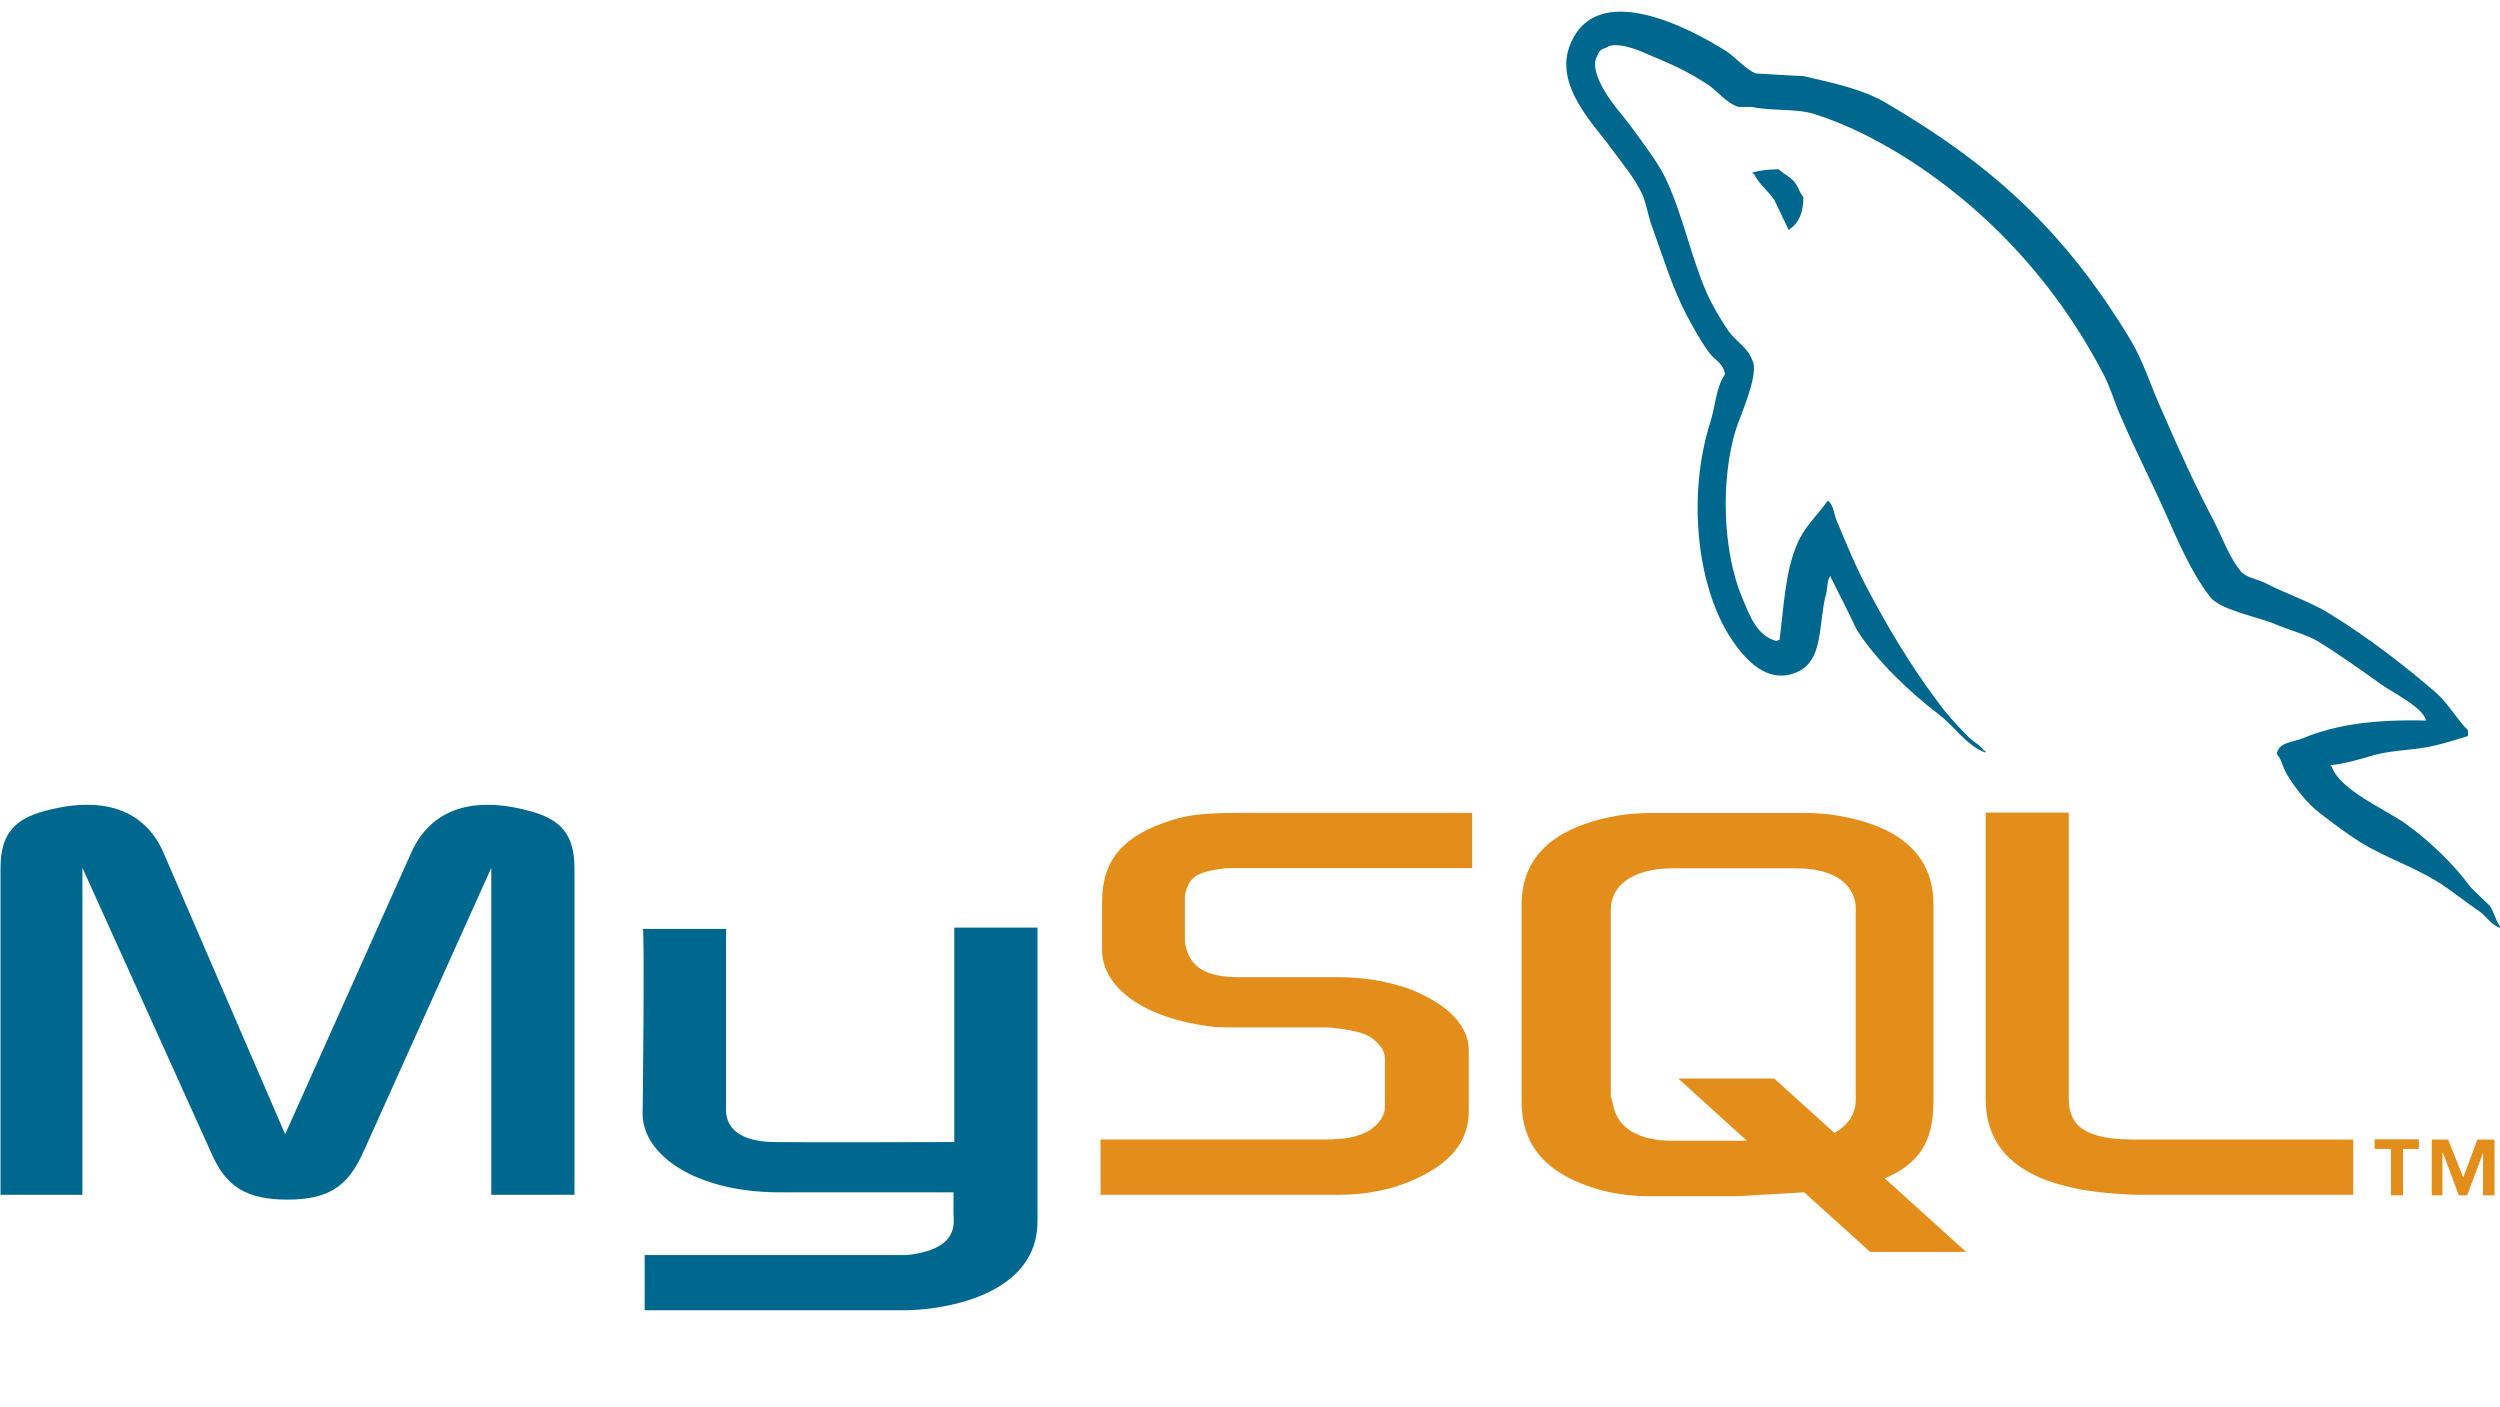
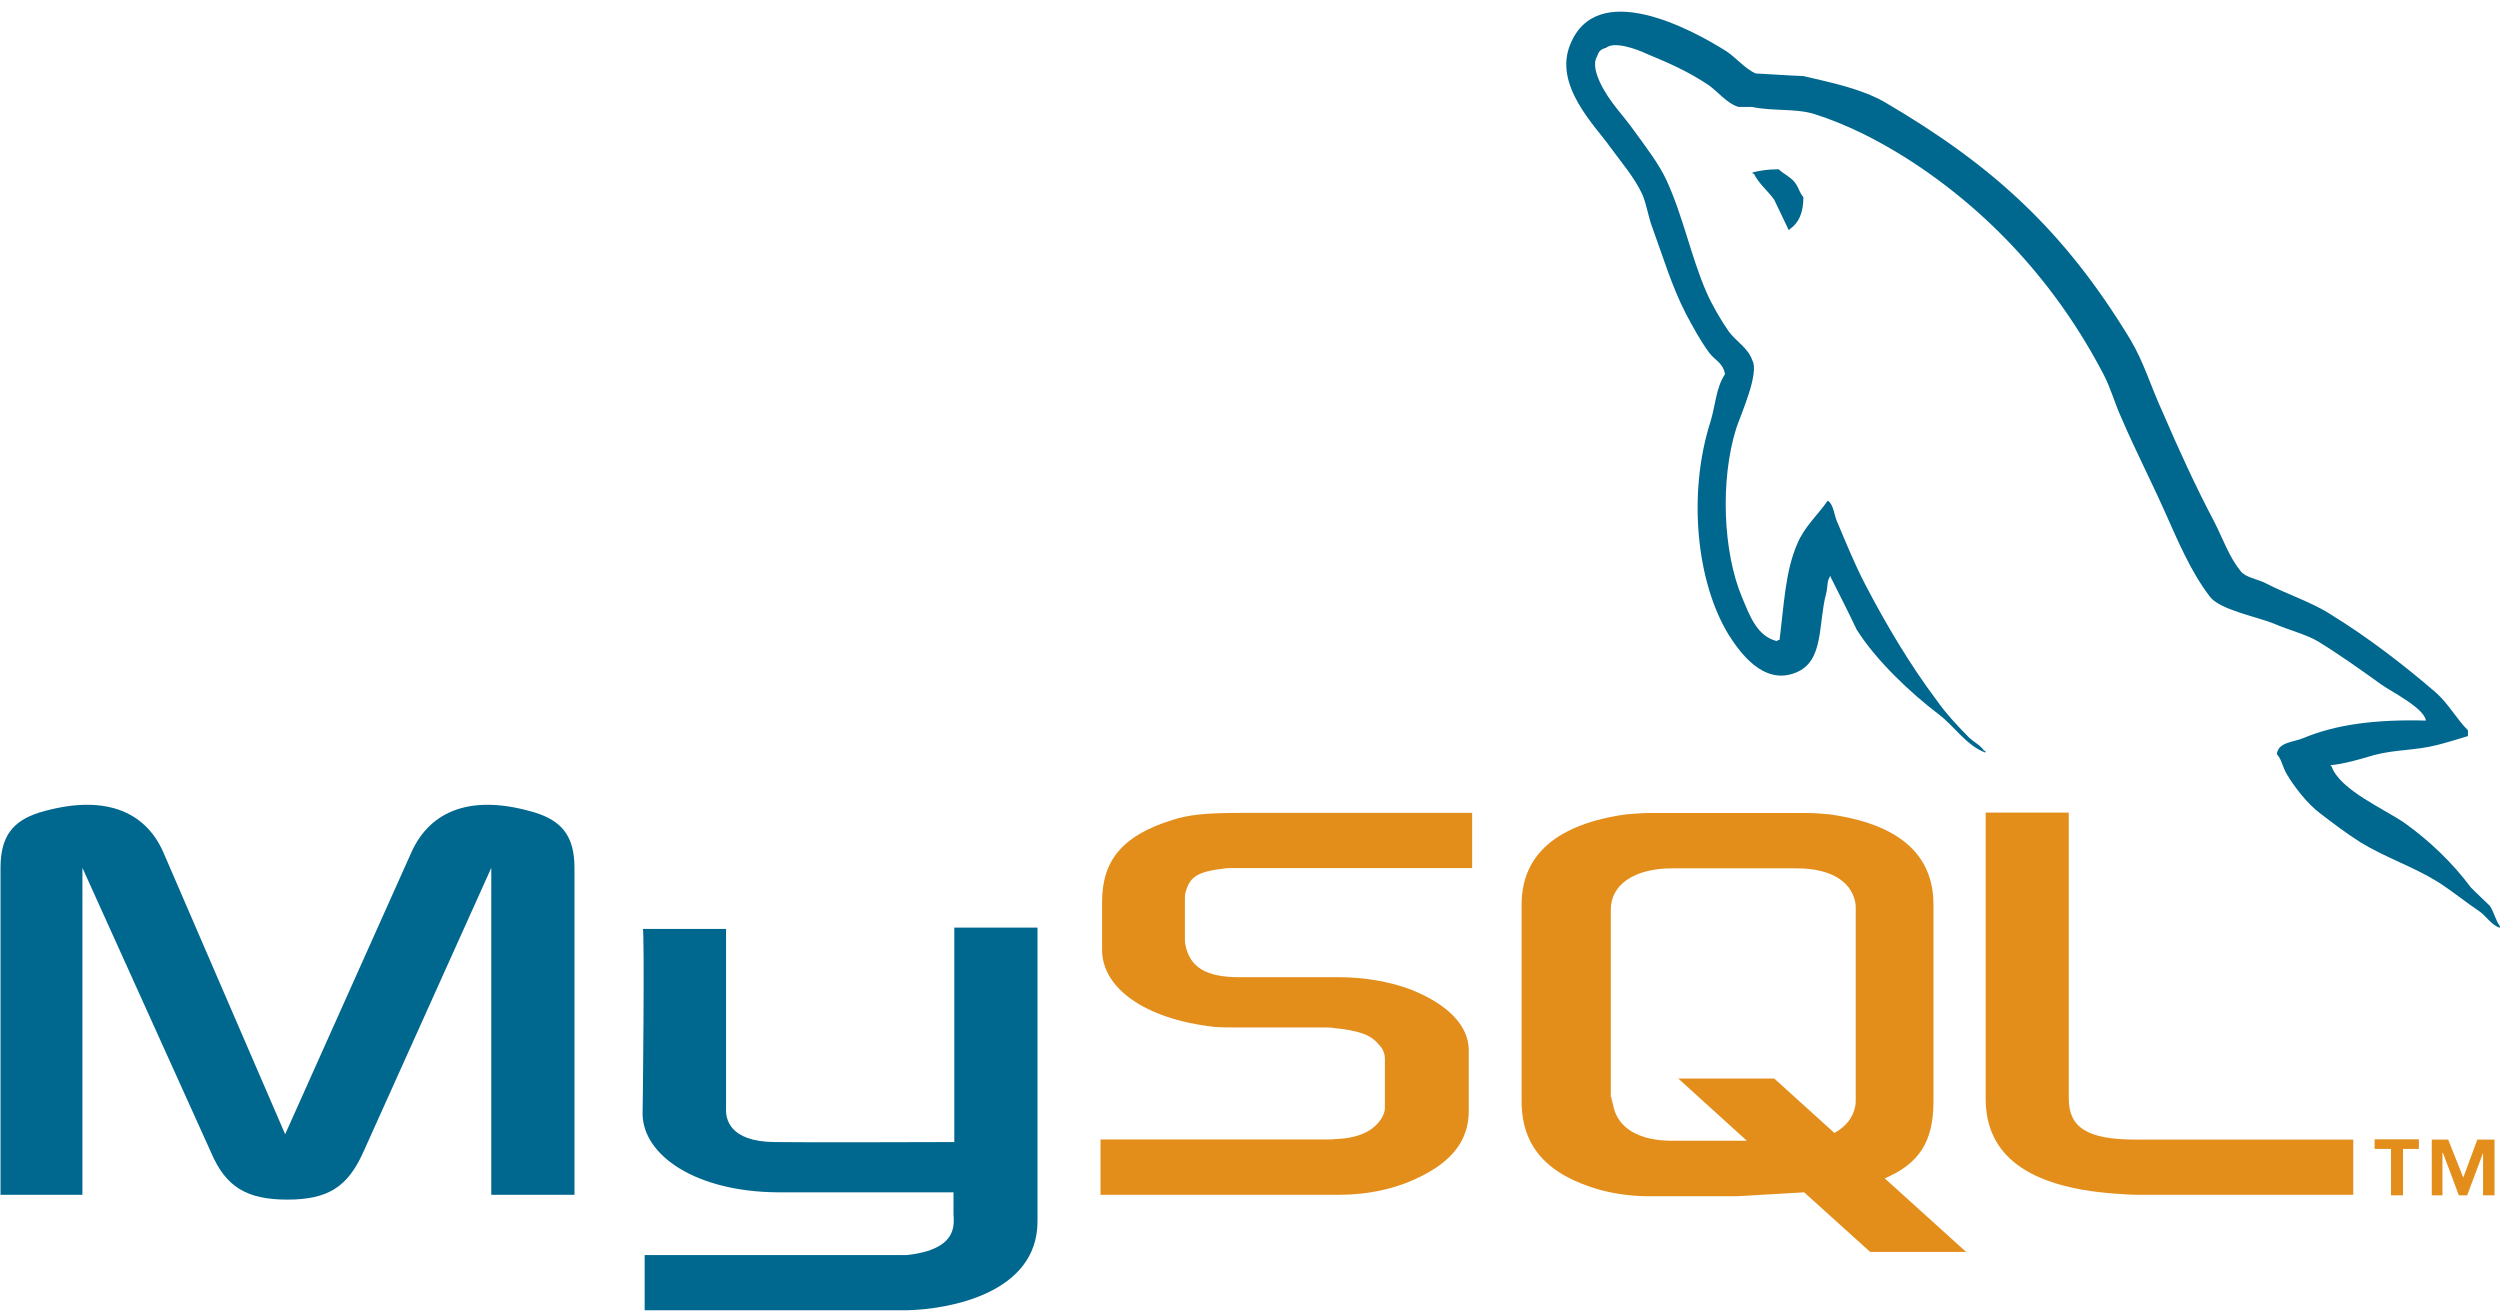
- <svg xmlns="http://www.w3.org/2000/svg" version="1.1" id="Layer_1" x="0px" y="0px" viewBox="0 0 1920 1080" style="enable-background:new 0 0 1920 1080;" xml:space="preserve">
+ <svg xmlns="http://www.w3.org/2000/svg" version="1.1" id="Layer_1" x="0px" y="0px" viewBox="0 0 1920 1006.3" style="enable-background:new 0 0 1920 1006.3;" xml:space="preserve">
  <style type="text/css">
	.st0{fill-rule:evenodd;clip-rule:evenodd;fill:#00678F;}
	.st1{fill-rule:evenodd;clip-rule:evenodd;fill:#E38D1A;}
</style>
  <g>
-     <path class="st0" d="M0,917.6h63.3V666.5l98.9,218.8c11.2,26.2,27.2,36,58.5,36c31.2,0,46.2-9.8,58.1-36l98.5-218.8v251.1h63.9   V666.5c0-24.4-9.8-36-30.2-42.4c-48.3-14.6-80.5-2-95.1,30.6l-96.9,216.4l-93.5-216.4c-14.2-32.6-46.8-45.2-95.5-30.6   c-20,6.4-29.6,18-29.6,42.4v251.1H0z" />
+     <path class="st0" d="M0,917.6h63.3V666.5l98.9,218.8c11.2,26.2,27.2,36,58.5,36c31.2,0,46.2-9.8,58.1-36l98.5-218.8v251.1h63.9   V666.5c0-24.4-9.8-36-30.2-42.4c-48.3-14.6-80.5-2-95.1,30.6L219,871.1l-93.5-216.4c-14.2-32.6-46.8-45.2-95.5-30.6   c-20,6.4-29.6,18-29.6,42.4v251.1H0z" />
    <path class="st0" d="M493.7,713.4h63.9v137.9c-0.4,7.8,2.4,25.4,37,25.8c18,0.4,137.3,0,138.3,0V712.4h63.9c0,0,0,224.6,0,225.6   c0,55.7-68.7,67.7-100.9,68.3H495.1v-42.4c0.4,0,200.8,0,201.2,0c40.8-4.4,36-24.8,36-31.6v-16.6H597.4   c-62.9-0.4-103.3-28.2-103.9-59.9C493.7,852.7,495.1,714.4,493.7,713.4L493.7,713.4z" />
    <path class="st0" d="M1863.1,553.4c-39-1-69.3,3-94.5,13.6c-7.4,3-19,3-20,12.2c3.8,3.8,4.4,10.2,7.8,15.6   c5.8,9.8,16,22.8,25.4,29.8c10.2,7.8,20.4,15.6,31.2,22.4c19,11.6,40.4,18.6,59.1,30.2c10.8,6.8,21.4,15.6,32.2,22.8   c5.4,3.8,8.8,10.2,15.6,12.6c0-0.4,0-1,0-1.4c-3.4-4.4-4.4-10.8-7.8-15.6c-4.8-4.8-9.8-9.2-14.6-14.2c-14.2-19-31.6-35.6-50.7-49.3   c-15.6-10.8-49.7-25.4-56.1-43.4c0,0-0.4-0.4-1-1c10.8-1,23.4-4.8,33.6-7.8c16.6-4.4,31.6-3.4,48.7-7.8c7.8-2,15.6-4.4,23.4-6.8   c0-1.4,0-3,0-4.4c-8.8-8.8-15-20.4-24.4-28.8c-24.8-21.4-52.1-42.4-80.5-59.9c-15-9.8-34.6-16-50.7-24.4c-5.8-3-15.6-4.4-19-9.2   c-8.8-10.8-13.6-24.8-20-37.4c-14.2-26.8-27.8-56.5-40-84.9c-8.8-19-14.2-38-24.8-55.7c-50.3-82.9-104.7-133.1-188.6-182.2   c-18-10.2-39.4-14.6-62.5-20c-12.2-0.4-24.4-1.4-36.6-2c-7.8-3.4-15.6-12.6-22.4-17c-27.8-17.6-99.5-55.7-119.9-5.4   c-13.2,31.6,19.4,62.9,30.6,78.9c8.2,11.2,19,23.8,24.8,36.6c3.4,8.2,4.4,17,7.8,25.8c7.8,21.4,15,45.2,25.4,65.3   c5.4,10.2,11.2,21,18,30.2c3.8,5.4,10.8,7.8,12.2,16.6c-6.8,9.8-7.4,24.4-11.2,36.6c-17.6,55.1-10.8,123.3,14.2,163.8   c7.8,12.2,26.2,39,51.3,28.8c22-8.8,17-36.6,23.4-60.9c1.4-5.8,0.4-9.8,3.4-13.6c0,0.4,0,1,0,1c6.8,13.6,13.6,26.8,20,40.4   c15,23.8,41.4,48.7,63.3,65.3c11.6,8.8,21,23.8,35.6,29.2c0-0.4,0-1,0-1.4c-0.4,0-0.4,0-1,0c-3-4.4-7.4-6.4-11.2-9.8   c-8.8-8.8-18.6-19.4-25.4-29.2c-20.4-27.2-38.4-57.5-54.7-88.7c-7.8-15-14.6-31.6-21-46.8c-3-5.8-3-14.6-7.8-17.6   c-7.4,10.8-18,20-23.4,33.2c-9.2,21-10.2,46.8-13.6,73.7c-2,0.4-1,0-2,1c-15.6-3.8-21-20-26.8-33.6c-14.6-34.6-17-90.1-4.4-130.1   c3.4-10.2,18-42.4,12.2-52.1c-3-9.2-12.6-14.6-18-22c-6.4-9.2-13.2-21-17.6-31.2c-11.6-27.2-17.6-57.5-30.2-84.9   c-5.8-12.6-16-25.8-24.4-37.4c-9.2-13.2-19.4-22.4-26.8-38c-2.4-5.4-5.8-14.2-2-20c1-3.8,3-5.4,6.8-6.4c6.4-5.4,24.4,1.4,30.6,4.4   c18,7.4,33.2,14.2,48.3,24.4c6.8,4.8,14.2,14.2,22.8,16.6c3.4,0,6.8,0,10.2,0c15.6,3.4,33.2,1,47.8,5.4   c25.8,8.2,49.3,20.4,70.3,33.6c63.9,40.4,116.5,97.9,152.2,166.8c5.8,11.2,8.2,21.4,13.6,33.2c10.2,23.8,22.8,48.3,33.2,71.7   c10.2,22.8,20,46.2,34.6,65.3c7.4,10.2,36.6,15.6,49.7,21c9.8,4.4,24.8,8.2,33.6,13.6c16.6,10.2,33.2,22,48.7,33.2   C1837.3,531.6,1861.7,543.8,1863.1,553.4L1863.1,553.4z" />
    <path class="st0" d="M1366,130c-8.2,0-14.2,1-20,2.4c0,0,0,0.4,0,1c0.4,0,0.4,0,1,0c3.8,7.8,10.8,13.2,15.6,20   c3.8,7.8,7.4,15.6,11.2,23.4c0.4-0.4,1-1,1-1c6.8-4.8,10.2-12.6,10.2-24.4c-3-3.4-3.4-6.8-5.8-10.2   C1376.2,136.4,1370,133.8,1366,130L1366,130z" />
-     <path class="st1" d="M845.5,917.6h183.2c21.4,0,41.8-4.4,58.5-12.2c27.8-12.6,40.8-29.6,40.8-52.1v-46.8c0-18-15-35-45.2-46.8   c-15.6-5.8-35-9.2-54.1-9.2h-76.9c-25.8,0-38-7.8-41.4-24.8c-0.4-2-0.4-3.8-0.4-5.8v-28.8c0-1.4,0-3.4,0.4-5.4   c3.4-13.2,10.2-16.6,32.6-19c2,0,4.4,0,5.8,0h181.8v-42.4H952.2c-25.8,0-39.4,1.4-51.7,5.4c-37.4,11.6-54.1,30.2-54.1,62.9v37   c0,28.8,32.2,53.1,86.7,59.1c5.8,0.4,12.2,0.4,18.4,0.4h65.9c2.4,0,4.8,0,6.8,0.4c20,2,28.8,5.4,34.6,12.6   c3.8,3.8,4.8,7.4,4.8,11.6v37.2c0,4.4-3,10.2-8.8,15c-5.8,4.8-15,8.2-27.2,8.8c-2.4,0-3.8,0.4-6.4,0.4h-176v42.6H845.5z" />
-     <path class="st1" d="M1525,843.9c0,43.4,32.6,67.7,97.9,72.7c6.4,0.4,12.2,1,18.6,1h165.8v-42.4h-167.2c-37,0-51.3-9.2-51.3-31.6   V624.1H1525L1525,843.9L1525,843.9z" />
-     <path class="st1" d="M1168.6,845.9V694.7c0-38.4,27.2-61.9,80.5-69.3c5.8-0.4,11.6-1,17-1H1387c6.4,0,11.6,0.4,18,1   c53.1,7.4,79.9,30.6,79.9,69.3v151.2c0,31.2-11.2,47.8-37.4,59.1l62.5,56.5h-73.7l-50.7-45.8l-51.3,3h-68.3   c-11.2,0-23.8-1.4-37-4.8C1188.6,902.4,1168.6,880.9,1168.6,845.9L1168.6,845.9z M1237.5,842.5c0,2,1,3.8,1.4,6.4   c3.4,17.6,20,27.2,45.2,27.2h57.5l-52.7-47.8h73.7l46.2,41.8c8.8-4.8,14.2-11.6,16-20.4c0.4-2,0.4-4.4,0.4-6.4V698.5   c0-2,0-3.8-0.4-5.8c-3.4-16.6-20-25.8-44.8-25.8h-96.1c-28.2,0-46.8,12.2-46.8,31.6v144H1237.5z" />
-     <path class="st1" d="M1836.3,918h9.2v-35.6h12.2v-7.4h-34v7.4h12.6V918L1836.3,918z M1907,918h8.8v-42.8h-13.2l-10.8,29.2   l-11.6-29.2h-12.6V918h8.2v-32.6h0.4l12.2,32.6h6.4l12.2-32.6l0,0L1907,918L1907,918z" />
+     <path class="st1" d="M845.5,917.6h183.2c21.4,0,41.8-4.4,58.5-12.2c27.8-12.6,40.8-29.6,40.8-52.1v-46.8c0-18-15-35-45.2-46.8   c-15.6-5.8-35-9.2-54.1-9.2h-76.9c-25.8,0-38-7.8-41.4-24.8c-0.4-2-0.4-3.8-0.4-5.8v-28.8c0-1.4,0-3.4,0.4-5.4   c3.4-13.2,10.2-16.6,32.6-19c2,0,4.4,0,5.8,0h181.8v-42.4H952.2c-25.8,0-39.4,1.4-51.7,5.4c-37.4,11.6-54.1,30.2-54.1,62.9v37   c0,28.8,32.2,53.1,86.7,59.1c5.8,0.4,12.2,0.4,18.4,0.4h65.9c2.4,0,4.8,0,6.8,0.4c20,2,28.8,5.4,34.6,12.6   c3.8,3.8,4.8,7.4,4.8,11.6v37.2c0,4.4-3,10.2-8.8,15s-15,8.2-27.2,8.8c-2.4,0-3.8,0.4-6.4,0.4h-176v42.6h0.3V917.6z" />
+     <path class="st1" d="M1525,843.9c0,43.4,32.6,67.7,97.9,72.7c6.4,0.4,12.2,1,18.6,1h165.8v-42.4h-167.2c-37,0-51.3-9.2-51.3-31.6   V624.1H1525V843.9L1525,843.9z" />
+     <path class="st1" d="M1168.6,845.9V694.7c0-38.4,27.2-61.9,80.5-69.3c5.8-0.4,11.6-1,17-1H1387c6.4,0,11.6,0.4,18,1   c53.1,7.4,79.9,30.6,79.9,69.3v151.2c0,31.2-11.2,47.8-37.4,59.1l62.5,56.5h-73.7l-50.7-45.8l-51.3,3H1266c-11.2,0-23.8-1.4-37-4.8   C1188.6,902.4,1168.6,880.9,1168.6,845.9L1168.6,845.9z M1237.5,842.5c0,2,1,3.8,1.4,6.4c3.4,17.6,20,27.2,45.2,27.2h57.5   l-52.7-47.8h73.7l46.2,41.8c8.8-4.8,14.2-11.6,16-20.4c0.4-2,0.4-4.4,0.4-6.4V698.5c0-2,0-3.8-0.4-5.8c-3.4-16.6-20-25.8-44.8-25.8   h-96.1c-28.2,0-46.8,12.2-46.8,31.6v144H1237.5z" />
+     <path class="st1" d="M1836.3,918h9.2v-35.6h12.2V875h-34v7.4h12.6L1836.3,918L1836.3,918z M1907,918h8.8v-42.8h-13.2l-10.8,29.2   l-11.6-29.2h-12.6V918h8.2v-32.6h0.4l12.2,32.6h6.4l12.2-32.6l0,0V918L1907,918z" />
  </g>
</svg>
